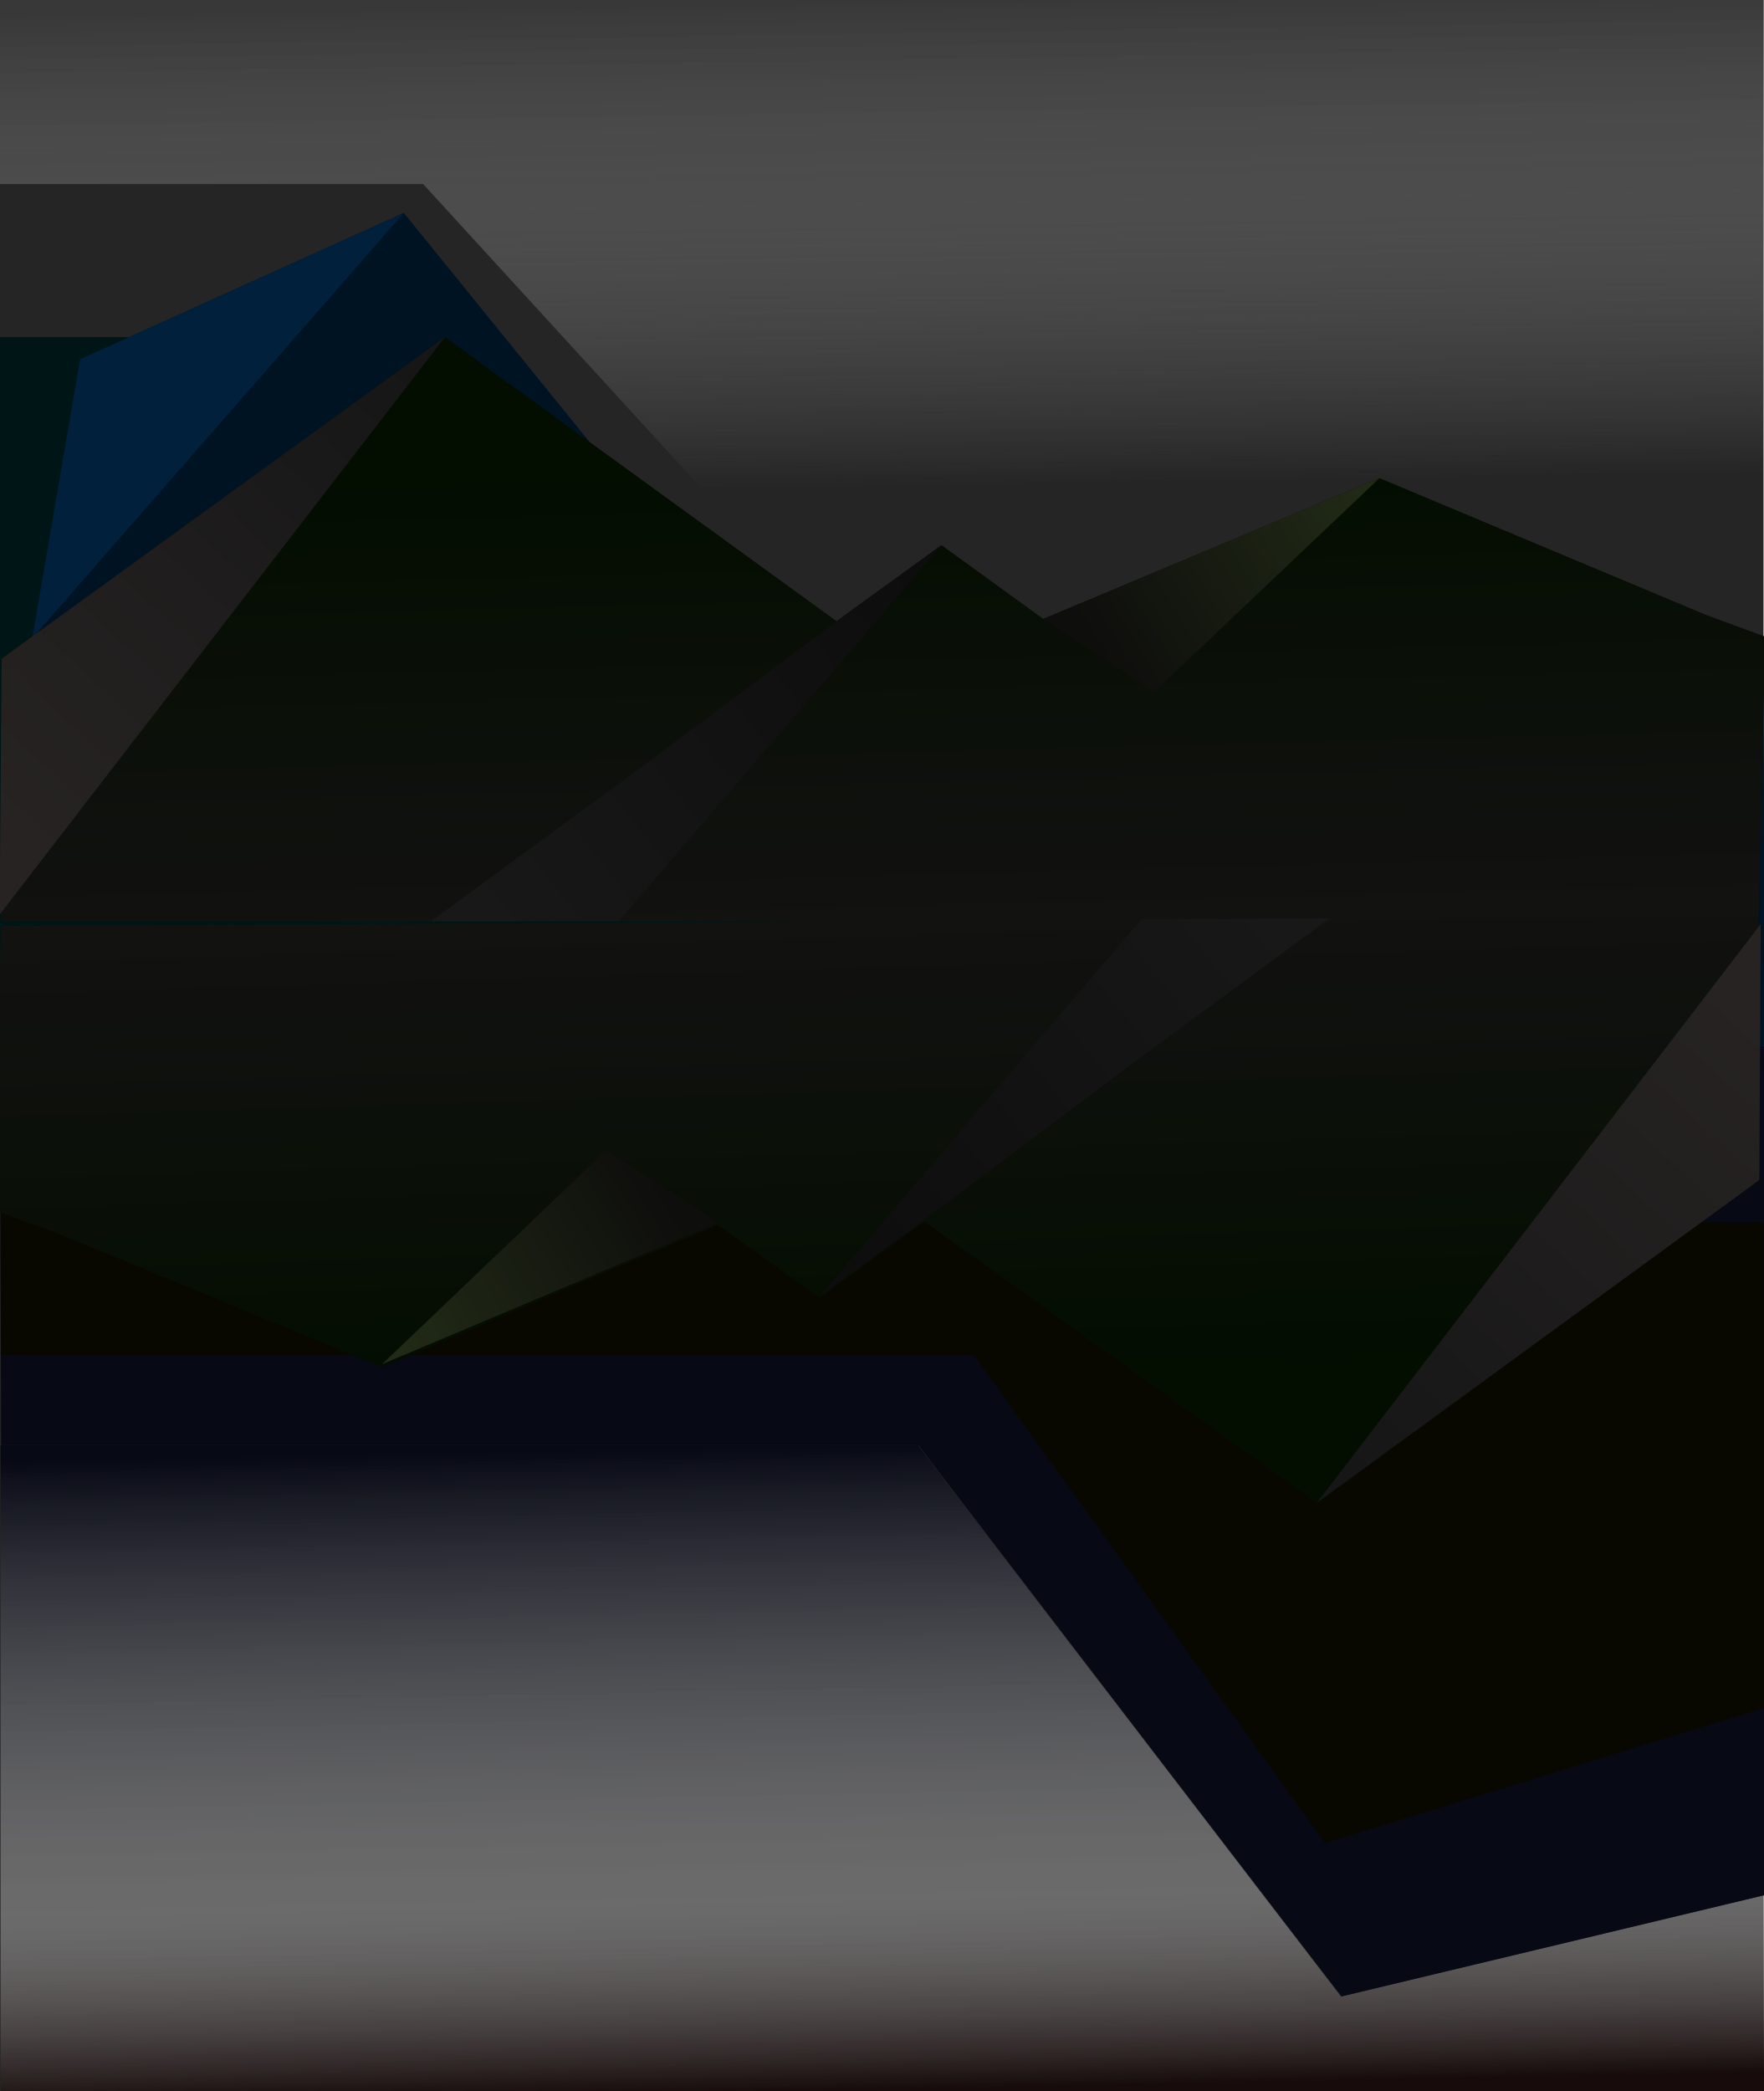
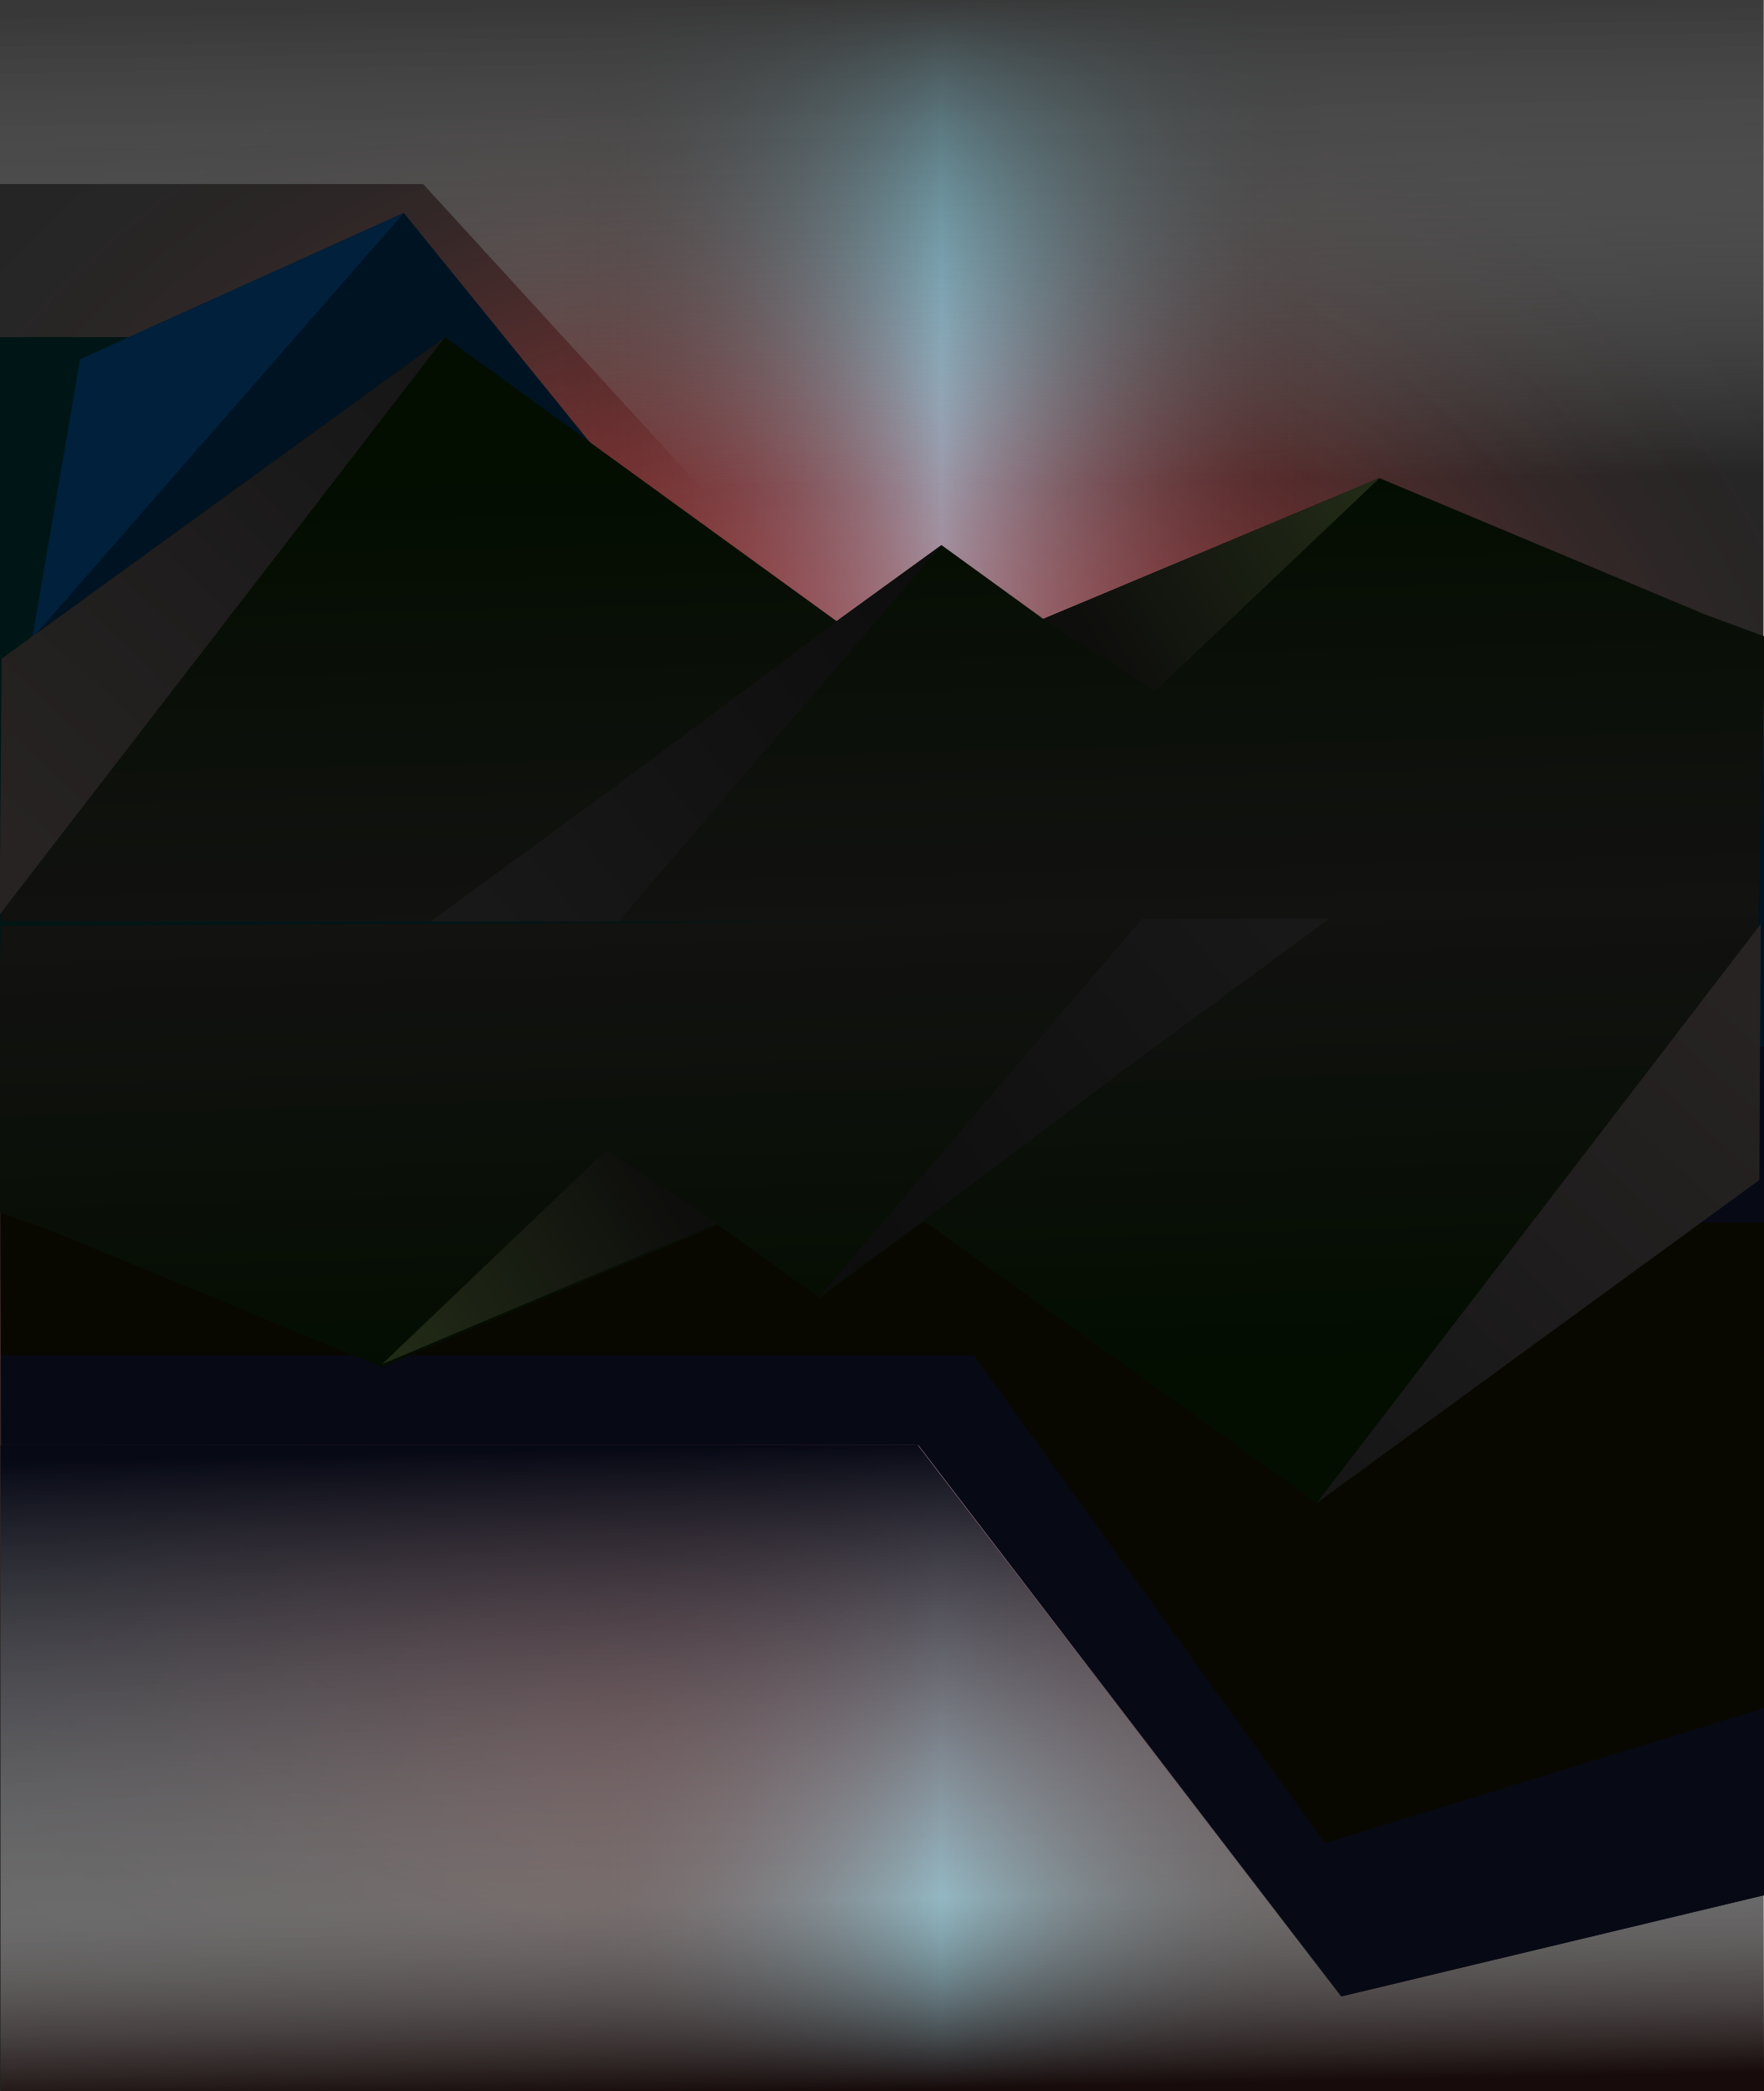
- <svg xmlns="http://www.w3.org/2000/svg" xmlns:xlink="http://www.w3.org/1999/xlink" width="210mm" height="249mm" viewBox="0 0 210 249" version="1.1" id="svg5">
+ <svg xmlns="http://www.w3.org/2000/svg" xmlns:xlink="http://www.w3.org/1999/xlink" width="210mm" height="249mm" viewBox="0 0 210 249" version="1.1" id="svg5" xml:space="preserve">
  <defs id="defs2">
+     <linearGradient id="linearGradient4235">
+       <stop style="stop-color:#000000;stop-opacity:0;" offset="0" id="stop4231" />
+       <stop style="stop-color:#64e1ff;stop-opacity:1;" offset="0.5" id="stop4239" />
+       <stop style="stop-color:#000000;stop-opacity:0;" offset="1" id="stop4233" />
+     </linearGradient>
    <linearGradient id="linearGradient1038">
      <stop style="stop-color:#0e0e0c;stop-opacity:1;" offset="0" id="stop1034" />
      <stop style="stop-color:#212a16;stop-opacity:1;" offset="1" id="stop1036" />
    </linearGradient>
    <linearGradient id="linearGradient1032">
      <stop style="stop-color:#191818;stop-opacity:1;" offset="0" id="stop1028" />
      <stop style="stop-color:#0d0d0d;stop-opacity:1;" offset="1" id="stop1030" />
    </linearGradient>
    <linearGradient id="linearGradient1026">
      <stop style="stop-color:#272323;stop-opacity:1;" offset="0" id="stop1022" />
      <stop style="stop-color:#161616;stop-opacity:1;" offset="1" id="stop1024" />
    </linearGradient>
    <linearGradient id="linearGradient16365">
      <stop style="stop-color:#fff7f7;stop-opacity:1;" offset="0" id="stop16361" />
      <stop style="stop-color:#dcefff;stop-opacity:0;" offset="1" id="stop16363" />
    </linearGradient>
    <linearGradient id="linearGradient1881">
      <stop style="stop-color:#030d00;stop-opacity:1;" offset="0" id="stop1877" />
      <stop style="stop-color:#121211;stop-opacity:1;" offset="1" id="stop1879" />
    </linearGradient>
    <linearGradient id="linearGradient361">
      <stop style="stop-color:#170b0b;stop-opacity:1;" offset="0" id="stop357" />
      <stop style="stop-color:#ababab;stop-opacity:0.522;" offset="0.296" id="stop18733" />
      <stop style="stop-color:#070915;stop-opacity:1;" offset="1" id="stop359" />
    </linearGradient>
    <linearGradient id="linearGradient6935">
      <stop style="stop-color:#ababab;stop-opacity:0;" offset="0" id="stop6931" />
      <stop style="stop-color:#383838;stop-opacity:1;" offset="1" id="stop6933" />
    </linearGradient>
    <linearGradient xlink:href="#linearGradient6935" id="linearGradient6937" x1="105.884" y1="57.931" x2="105" y2="0" gradientUnits="userSpaceOnUse" />
    <linearGradient xlink:href="#linearGradient361" id="linearGradient363" x1="94.872" y1="249.097" x2="93.338" y2="172.097" gradientUnits="userSpaceOnUse" gradientTransform="translate(-0.066145)" />
    <linearGradient xlink:href="#linearGradient1881" id="linearGradient1883" x1="103.358" y1="54.977" x2="104.742" y2="109.717" gradientUnits="userSpaceOnUse" />
    <linearGradient xlink:href="#linearGradient1026" id="linearGradient10238" x1="0.088" y1="97.932" x2="50.199" y2="43.761" gradientUnits="userSpaceOnUse" />
    <linearGradient xlink:href="#linearGradient1032" id="linearGradient13767" x1="57.082" y1="108.909" x2="109.128" y2="67.077" gradientUnits="userSpaceOnUse" />
    <linearGradient xlink:href="#linearGradient1038" id="linearGradient15157" x1="130.865" y1="78.024" x2="161.951" y2="59.132" gradientUnits="userSpaceOnUse" />
    <linearGradient xlink:href="#linearGradient16365" id="linearGradient16367" x1="105.092" y1="110.526" x2="105.868" y2="149.993" gradientUnits="userSpaceOnUse" />
    <linearGradient xlink:href="#linearGradient1881" id="linearGradient1091" gradientUnits="userSpaceOnUse" x1="103.358" y1="54.977" x2="104.742" y2="109.717" gradientTransform="rotate(179.7008,104.7425,109.7173)" />
    <linearGradient xlink:href="#linearGradient1038" id="linearGradient1099" gradientUnits="userSpaceOnUse" x1="130.865" y1="78.024" x2="161.951" y2="59.132" gradientTransform="rotate(179.8475,104.8067,109.6171)" />
    <linearGradient xlink:href="#linearGradient1032" id="linearGradient1101" gradientUnits="userSpaceOnUse" x1="57.082" y1="108.909" x2="109.128" y2="67.077" gradientTransform="rotate(179.8475,104.8067,109.6171)" />
    <linearGradient xlink:href="#linearGradient1026" id="linearGradient1103" gradientUnits="userSpaceOnUse" x1="0.088" y1="97.932" x2="50.199" y2="43.761" gradientTransform="rotate(179.8475,104.8067,109.6171)" />
+     <linearGradient xlink:href="#linearGradient4235" id="linearGradient4237" x1="81.712" y1="124.548" x2="127.169" y2="124.548" gradientUnits="userSpaceOnUse" gradientTransform="matrix(2.003503,0,0,1,-97.13401,0)" />
+     <filter style="color-interpolation-filters:sRGB" id="filter4295" x="-0.284" y="-0.284" width="1.569" height="1.569">
+       <feGaussianBlur stdDeviation="14.745" id="feGaussianBlur4297" />
+     </filter>
  </defs>
  <g id="layer1">
    <path style="fill:#ebf6ff;fill-opacity:1;stroke:none;stroke-width:0.187px;stroke-linecap:butt;stroke-linejoin:miter;stroke-opacity:1" d="M 0,40.145 52.338,24.05 94.145,82.146 H 210 l 0.132,42.403 -45.451,6.06 -37.913,-32.677 H 0.088 Z" id="path1041" />
    <path style="fill:#eeffe9;fill-opacity:1;stroke:none;stroke-width:0.409px;stroke-linecap:butt;stroke-linejoin:miter;stroke-opacity:1" d="M 202.93,91.525 164.166,107.759 124.131,90.993 112.013,99.782 99.522,90.722 52.888,124.548 0.096,86.256 0,54.977 h 209.285 l 0.847,33.887 z" id="path866" />
    <path style="fill:#252525;fill-opacity:1;stroke:none;stroke-width:0.242px;stroke-linecap:butt;stroke-linejoin:miter;stroke-opacity:1" d="M 0,0 H 210 V 249 H 0 Z" id="path451" />
+     <rect style="opacity:1;fill:url(#linearGradient4237);fill-opacity:1;stroke:none;stroke-width:1.384;stroke-linecap:round;stroke-linejoin:round" id="rect4182" width="91.074" height="249.097" x="66.576" y="0" ry="0" />
+     <circle style="opacity:0.587;mix-blend-mode:normal;fill:#dd4242;fill-opacity:1;stroke:none;stroke-width:0.701;stroke-linecap:round;stroke-linejoin:round;filter:url(#filter4295)" id="path4293" cx="112.113" cy="124.548" r="62.23" transform="matrix(1.453317,0,0,1.453317,-65.96895,-53.42982)" />
    <path style="fill:url(#linearGradient6937);fill-opacity:1;stroke:none;stroke-width:0.265px;stroke-linecap:butt;stroke-linejoin:miter;stroke-opacity:1" d="m 0,21.918 h 50.387 l 50.387,55.082 H 210 V 0 H 0 Z" id="path1007" />
    <path style="fill:#001616;fill-opacity:1;stroke:none;stroke-width:0.265px;stroke-linecap:butt;stroke-linejoin:miter;stroke-opacity:1" d="M 210.132,124.548 H 0 V 40.145 H 50.387 L 100.774,77 H 210 Z" id="path1009" />
    <path style="display:inline;fill:url(#linearGradient363);fill-opacity:1;stroke:none;stroke-width:0.265;stroke-linecap:butt;stroke-linejoin:miter;stroke-dasharray:none;stroke-opacity:1" d="m 210.066,225.677 -50.387,12.065 -50.387,-65.645 H 0.066 v 77 H 210.066 Z" id="path1011" />
    <path style="fill:#070915;fill-opacity:1;stroke:none;stroke-width:0.265px;stroke-linecap:butt;stroke-linejoin:miter;stroke-opacity:1" d="M 0,124.548 H 210.132 V 225.677 L 159.745,237.742 109.358,172.097 H 0.132 Z" id="path1013" />
    <path style="fill:#001323;fill-opacity:1;stroke:none;stroke-width:0.187px;stroke-linecap:butt;stroke-linejoin:miter;stroke-opacity:1" d="M 9.535,42.78 48.088,25.357 94.145,82.146 H 210 l 0.132,42.403 -45.451,6.06 -37.913,-32.677 H 0.088 Z" id="path3219" />
    <path style="fill:#090800;fill-opacity:1;stroke:none;stroke-width:0.187px;stroke-linecap:butt;stroke-linejoin:miter;stroke-opacity:1" d="m 210.114,203.39 -52.338,16.095 -41.807,-58.095 H 0.114 l -0.132,-42.403 45.451,-6.06 37.913,32.677 H 210.026 Z" id="path1043" />
    <path style="fill:url(#linearGradient1883);fill-opacity:1;stroke:none;stroke-width:0.409px;stroke-linecap:butt;stroke-linejoin:miter;stroke-opacity:1" d="M 203.03,73.169 164.266,56.935 124.231,73.701 112.113,64.912 99.622,73.972 52.988,40.145 0.196,78.438 0.1,109.717 h 209.285 l 0.847,-33.887 z" id="path310" />
    <path style="fill:#00203b;stroke:none;stroke-width:0.265px;stroke-linecap:butt;stroke-linejoin:miter;stroke-opacity:1;fill-opacity:1" d="M 3.845,75.996 9.535,42.78 48.088,25.357 Z" id="path10228" />
    <path style="fill:url(#linearGradient10238);stroke:none;stroke-width:0.265px;stroke-linecap:butt;stroke-linejoin:miter;stroke-opacity:1;fill-opacity:1" d="M 52.988,40.145 0.196,78.438 -0.048,108.909 Z" id="path10230" />
    <path style="fill:url(#linearGradient13767);stroke:none;stroke-width:0.265px;stroke-linecap:butt;stroke-linejoin:miter;stroke-opacity:1;fill-opacity:1" d="M 112.113,64.912 99.622,73.972 75.9,91.707 51.311,109.717 h 22.331 z" id="path13759" />
    <path style="fill:url(#linearGradient15157);stroke:none;stroke-width:0.265px;stroke-linecap:butt;stroke-linejoin:miter;stroke-opacity:1;fill-opacity:1" d="M 124.231,73.701 137.5,82.347 164.266,56.935 Z" id="path15149" />
    <rect style="display:none;fill:url(#linearGradient16367);fill-opacity:1;stroke:none;stroke-width:2.4;stroke-linecap:round;stroke-linejoin:bevel;stroke-opacity:0.243" id="rect16359" width="210.28" height="70.619" x="-0.048" y="110.526" />
    <path style="fill:url(#linearGradient1091);fill-opacity:1;stroke:none;stroke-width:0.409px;stroke-linecap:butt;stroke-linejoin:miter;stroke-opacity:1" d="m 6.647,146.778 38.849,16.031 39.947,-16.975 12.163,8.726 12.443,-9.125 46.811,33.583 52.59,-38.567 -0.067,-31.28 -209.282,1.093 -0.67,33.891 z" id="path1089" />
    <path style="fill:url(#linearGradient1103);fill-opacity:1;stroke:none;stroke-width:0.265px;stroke-linecap:butt;stroke-linejoin:miter;stroke-opacity:1" d="m 156.811,178.951 52.689,-38.433 0.163,-30.471 z" id="path1093" />
    <path style="fill:url(#linearGradient1101);fill-opacity:1;stroke:none;stroke-width:0.265px;stroke-linecap:butt;stroke-linejoin:miter;stroke-opacity:1" d="m 97.619,154.342 12.467,-9.094 23.675,-17.798 24.541,-18.076 -22.331,0.059 z" id="path1095" />
    <path style="fill:url(#linearGradient1099);fill-opacity:1;stroke:none;stroke-width:0.265px;stroke-linecap:butt;stroke-linejoin:miter;stroke-opacity:1" d="M 85.479,145.585 72.186,136.974 45.488,162.457 Z" id="path1097" />
  </g>
</svg>
